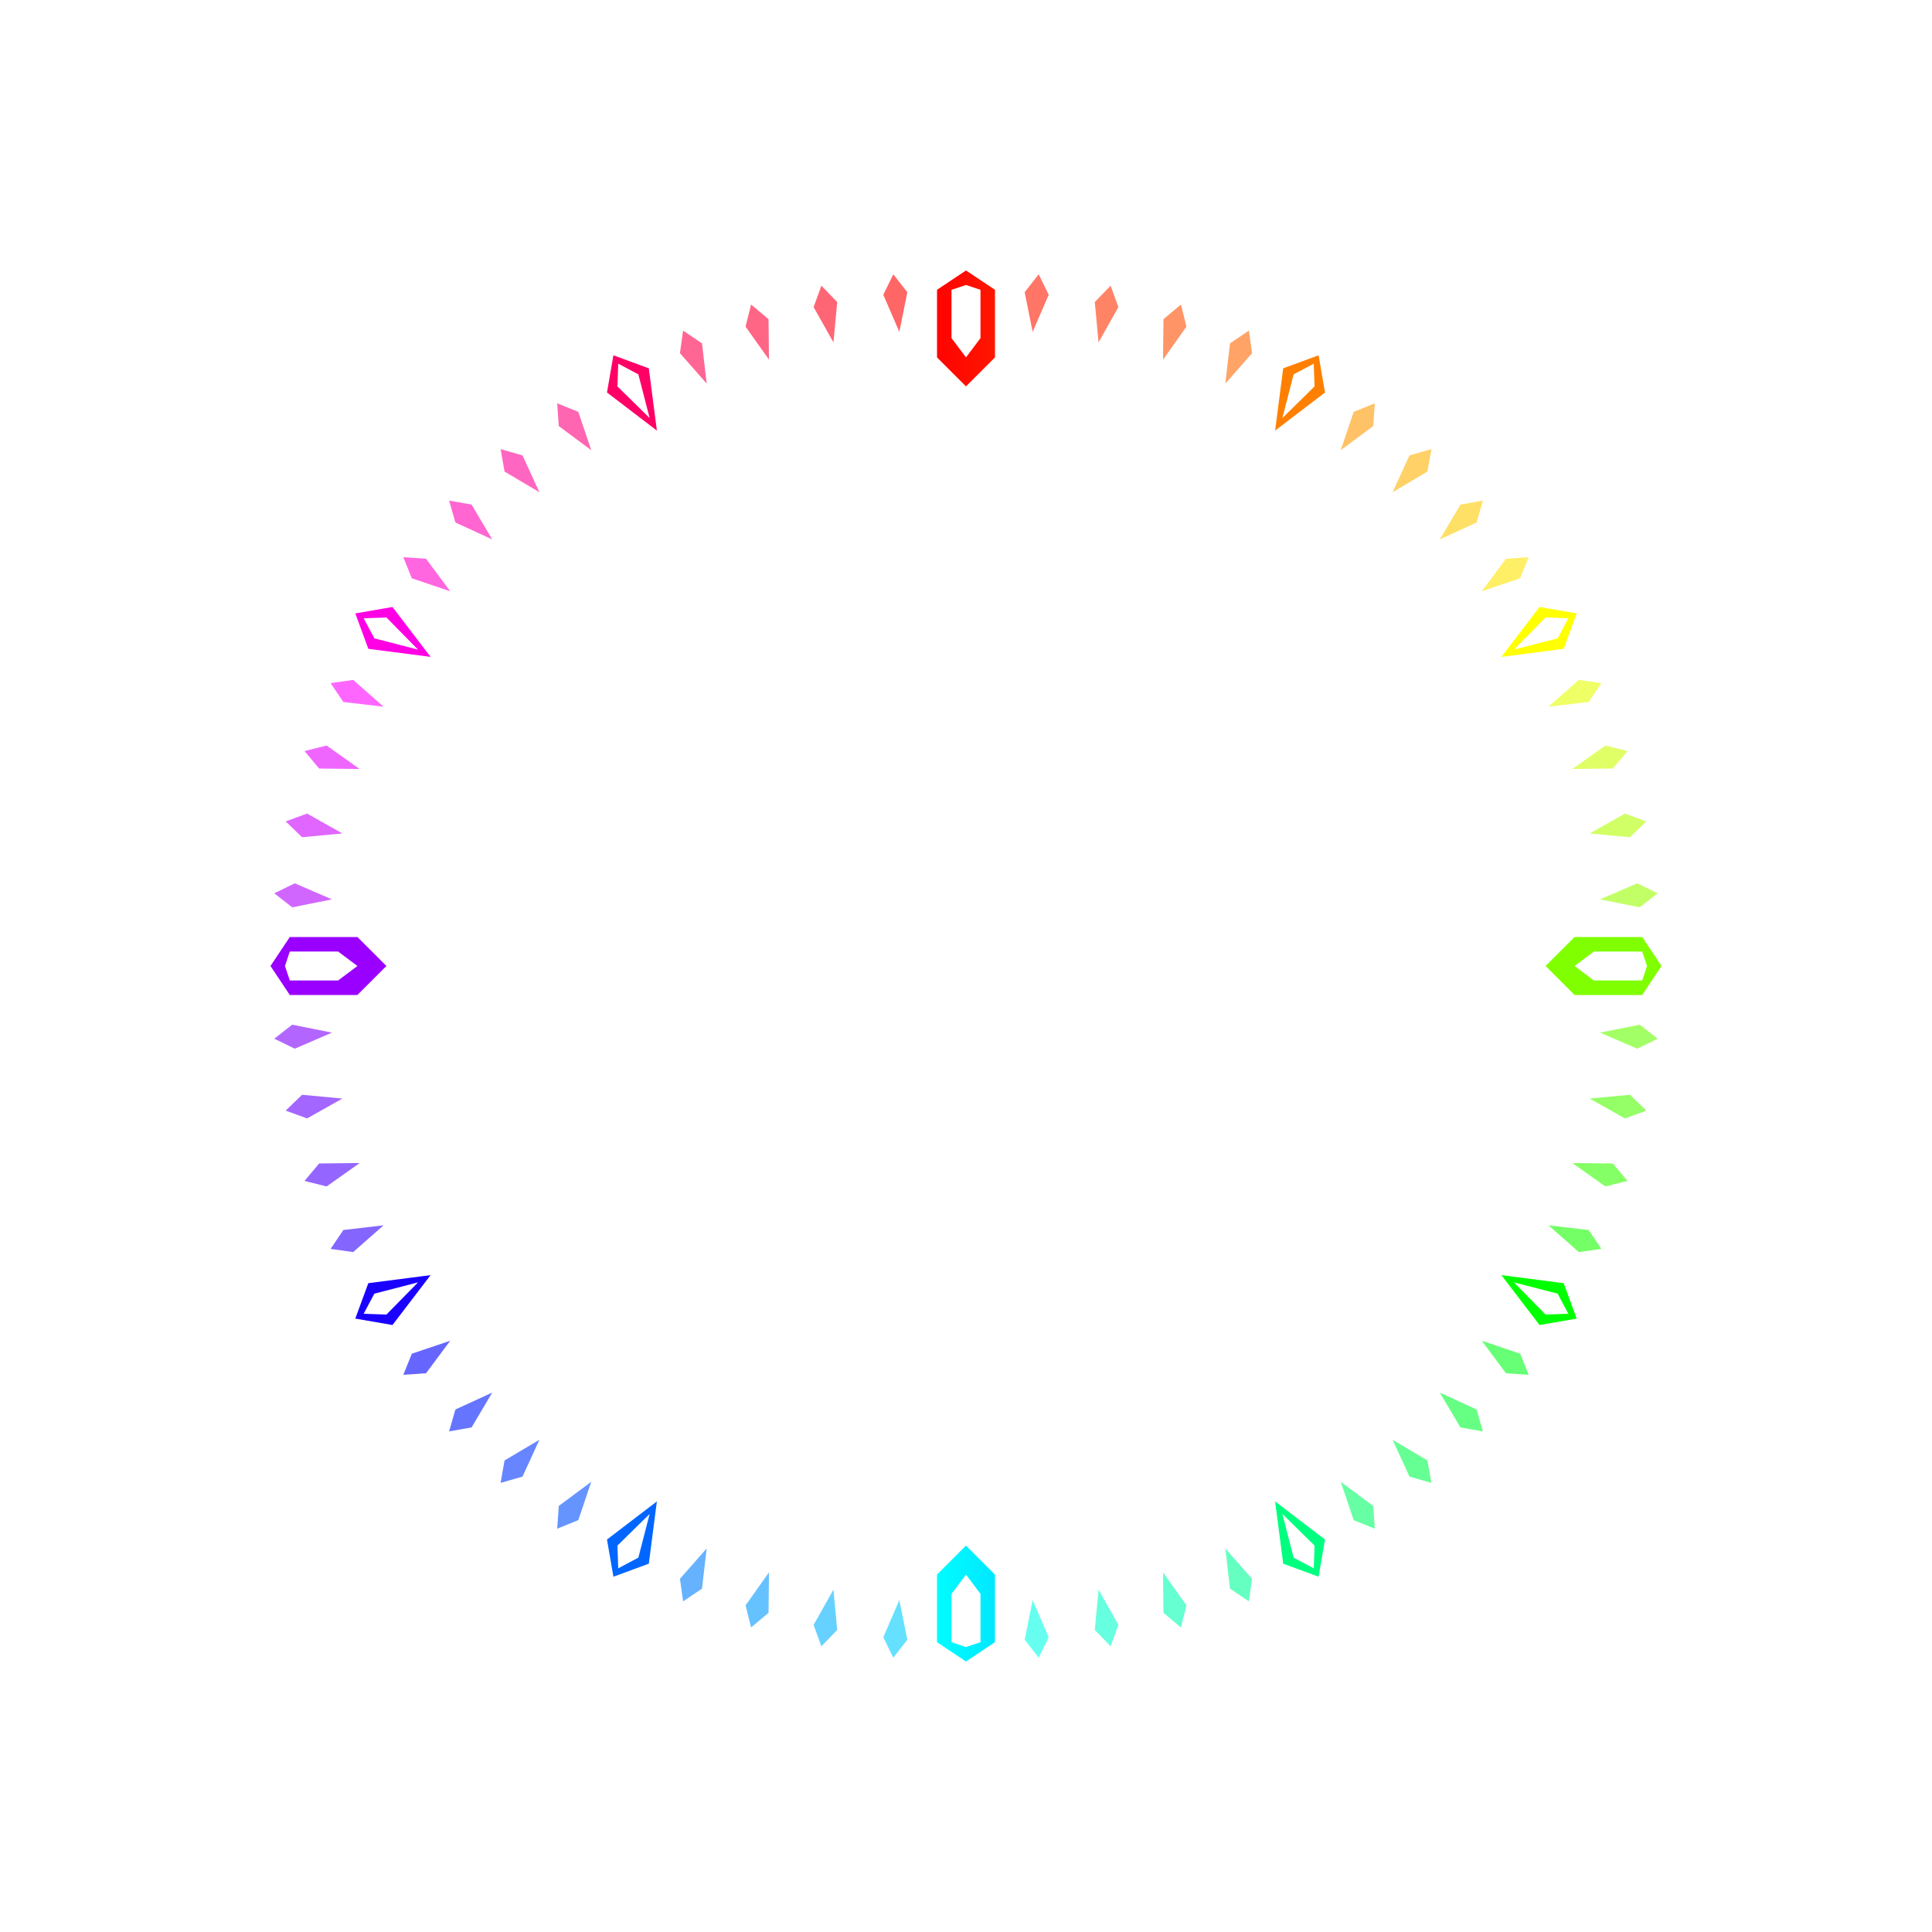
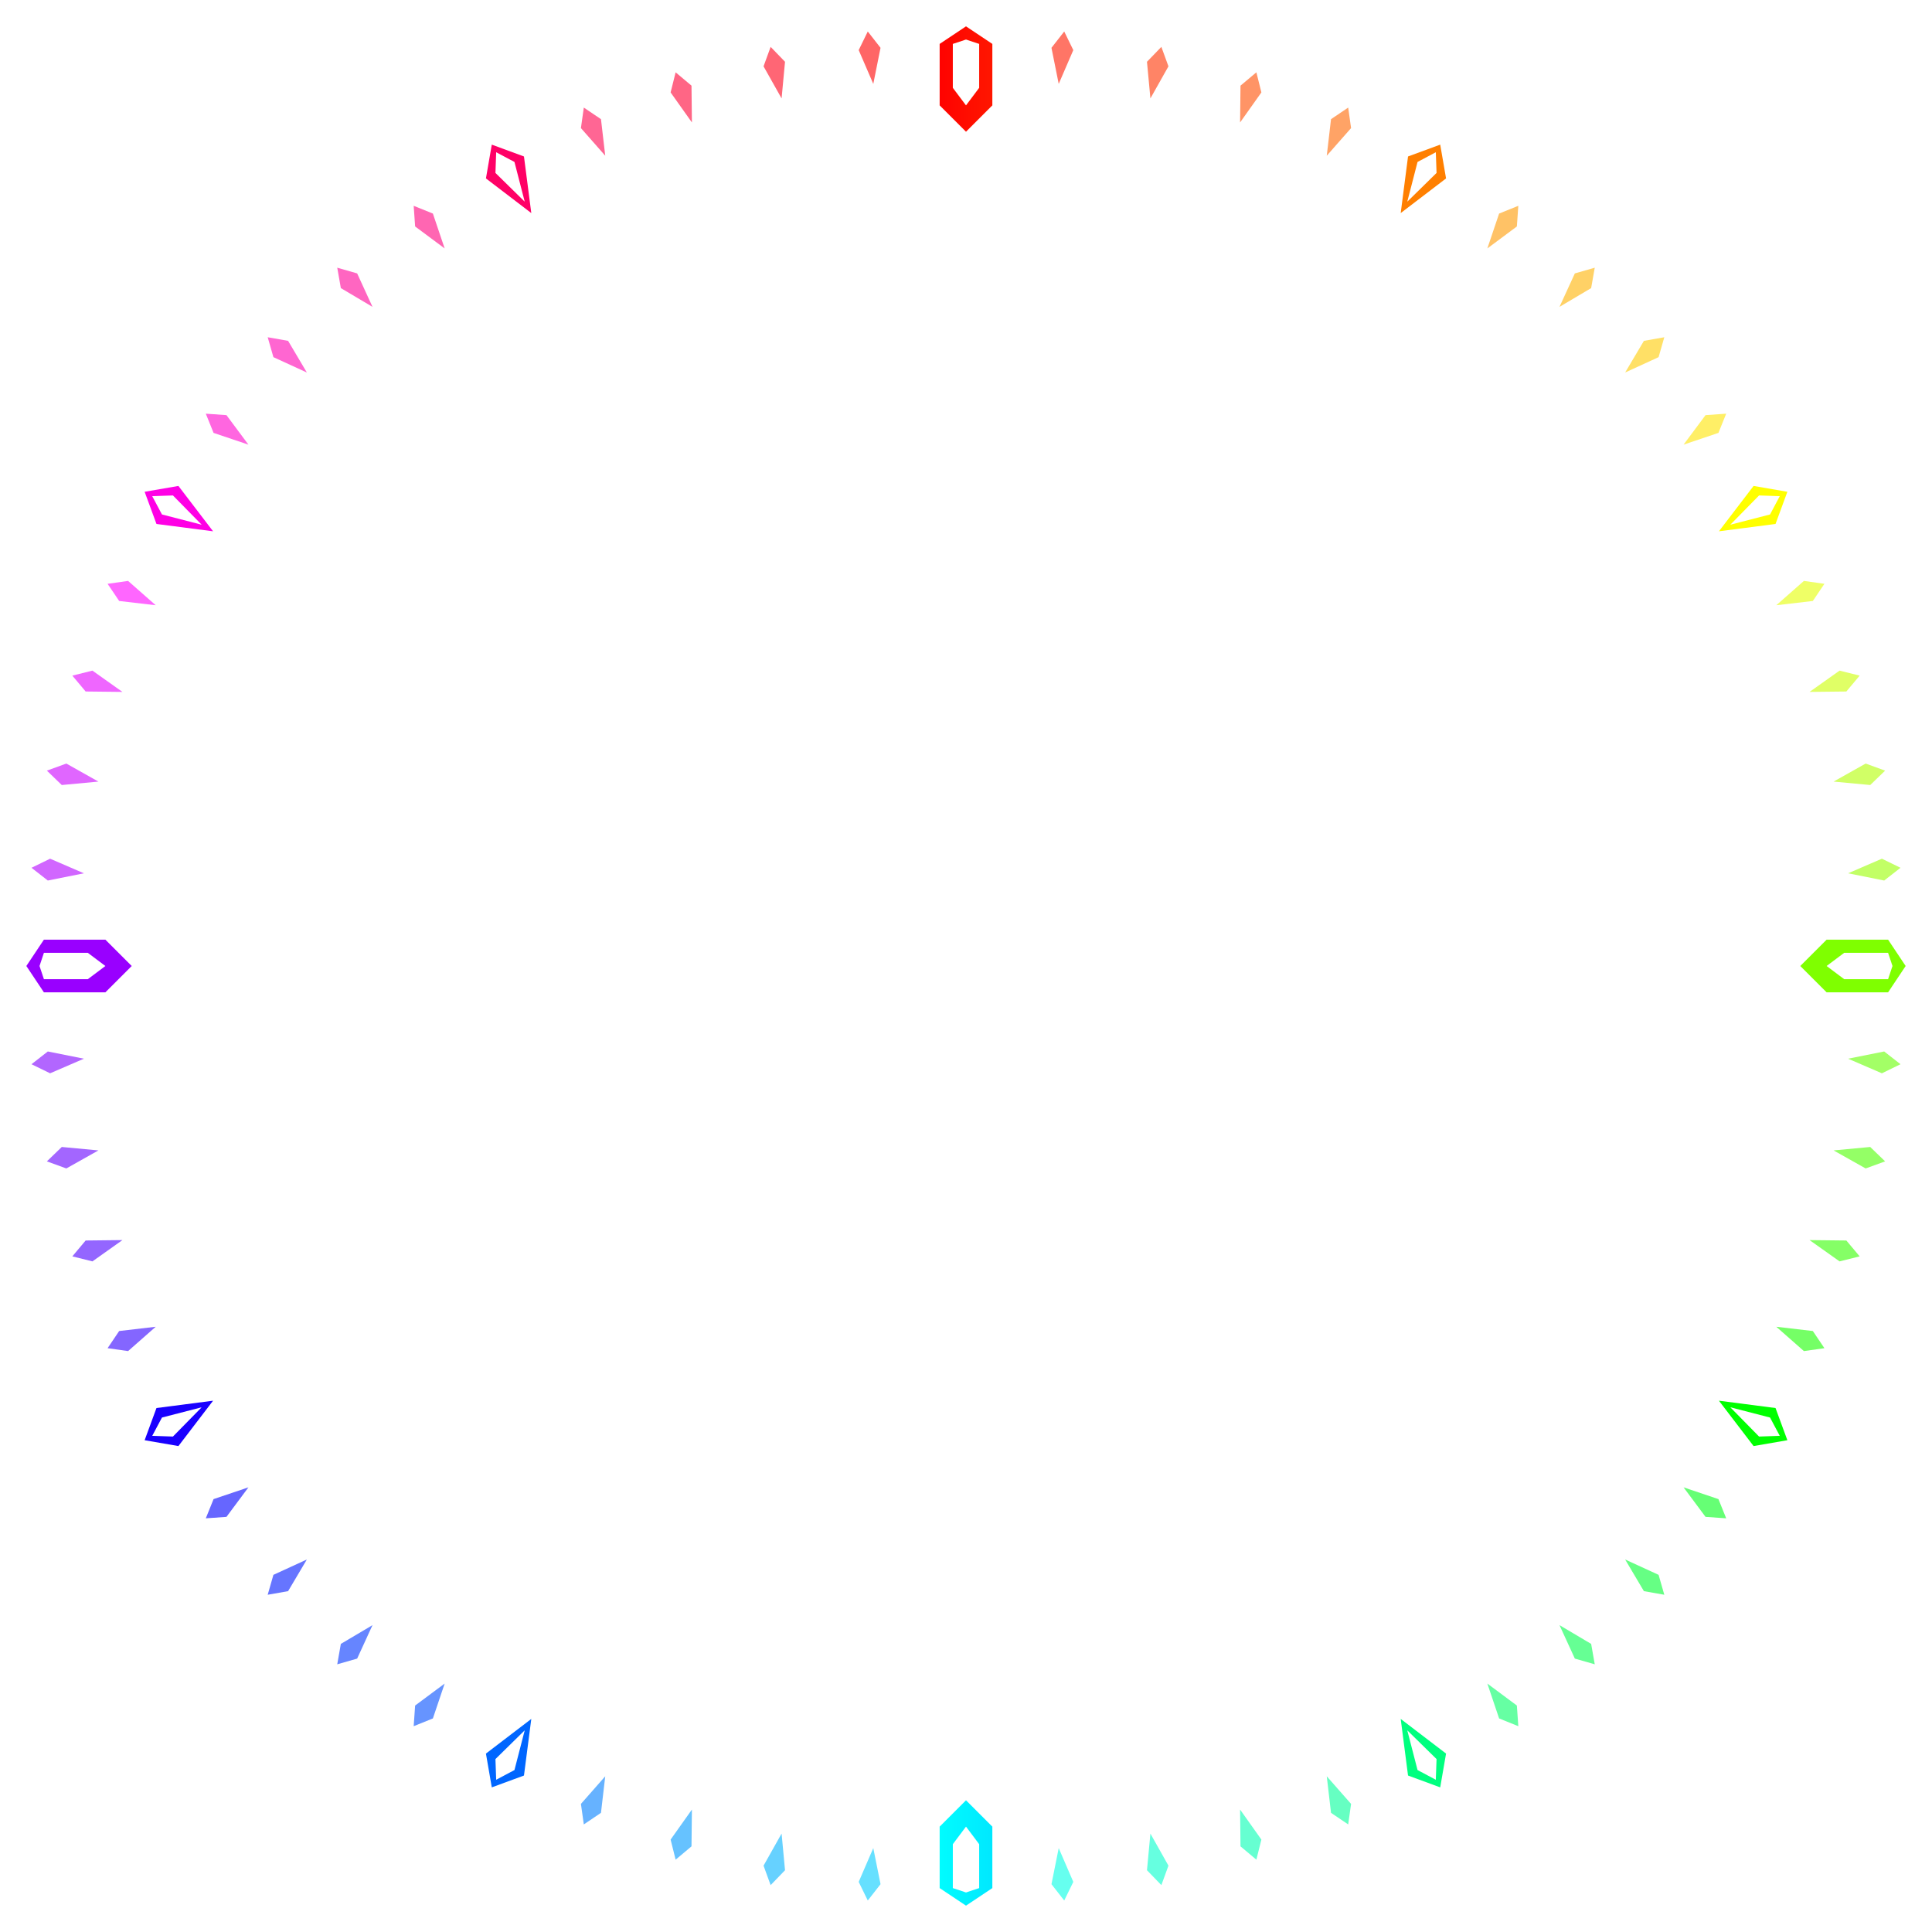
- <svg xmlns="http://www.w3.org/2000/svg" viewBox="0 0 400 400">
+ <svg xmlns="http://www.w3.org/2000/svg" viewBox="0 0 440 440">
  <defs>
-     <linearGradient id="grad_0" x1="192.5" y1="60.0" x2="207.5" y2="60.0" gradientUnits="userSpaceOnUse">
+     <linearGradient id="grad_0" x1="212.5" y1="10.0" x2="227.5" y2="10.0" gradientUnits="userSpaceOnUse">
      <stop offset="0%" stop-color="#ff0000" />
      <stop offset="100%" stop-color="#ff1900" />
    </linearGradient>
-     <linearGradient id="grad_1" x1="207.175" y1="59.983" x2="222.093" y2="61.551" gradientUnits="userSpaceOnUse">
+     <linearGradient id="grad_1" x1="234.492" y1="10.366" x2="249.41" y2="11.934" gradientUnits="userSpaceOnUse">
      <stop offset="0%" stop-color="#ff1900" />
      <stop offset="100%" stop-color="#ff3200" />
    </linearGradient>
-     <linearGradient id="grad_2" x1="221.772" y1="61.5" x2="236.444" y2="64.619" gradientUnits="userSpaceOnUse">
+     <linearGradient id="grad_2" x1="256.325" y1="13.03" x2="270.998" y2="16.148" gradientUnits="userSpaceOnUse">
      <stop offset="0%" stop-color="#ff3200" />
      <stop offset="100%" stop-color="#ff4c00" />
    </linearGradient>
-     <linearGradient id="grad_3" x1="236.129" y1="64.534" x2="250.395" y2="69.17" gradientUnits="userSpaceOnUse">
+     <linearGradient id="grad_3" x1="277.761" y1="17.961" x2="292.026" y2="22.596" gradientUnits="userSpaceOnUse">
      <stop offset="0%" stop-color="#ff4c00" />
      <stop offset="100%" stop-color="#ff6600" />
    </linearGradient>
-     <linearGradient id="grad_4" x1="250.092" y1="69.053" x2="263.795" y2="75.154" gradientUnits="userSpaceOnUse">
+     <linearGradient id="grad_4" x1="298.563" y1="25.105" x2="312.266" y2="31.206" gradientUnits="userSpaceOnUse">
      <stop offset="0%" stop-color="#ff6600" />
      <stop offset="100%" stop-color="#ff7f00" />
    </linearGradient>
-     <linearGradient id="grad_5" x1="263.505" y1="75.006" x2="276.495" y2="82.506" gradientUnits="userSpaceOnUse">
+     <linearGradient id="grad_5" x1="318.505" y1="34.385" x2="331.495" y2="41.885" gradientUnits="userSpaceOnUse">
      <stop offset="0%" stop-color="#ff7f00" />
      <stop offset="100%" stop-color="#ff9900" />
    </linearGradient>
-     <linearGradient id="grad_6" x1="276.222" y1="82.329" x2="288.358" y2="91.146" gradientUnits="userSpaceOnUse">
+     <linearGradient id="grad_6" x1="337.367" y1="45.698" x2="349.503" y2="54.515" gradientUnits="userSpaceOnUse">
      <stop offset="0%" stop-color="#ff9900" />
      <stop offset="100%" stop-color="#ffb200" />
    </linearGradient>
-     <linearGradient id="grad_7" x1="288.105" y1="90.941" x2="299.252" y2="100.978" gradientUnits="userSpaceOnUse">
+     <linearGradient id="grad_7" x1="354.944" y1="58.921" x2="366.091" y2="68.958" gradientUnits="userSpaceOnUse">
      <stop offset="0%" stop-color="#ffb200" />
      <stop offset="100%" stop-color="#ffcc00" />
    </linearGradient>
-     <linearGradient id="grad_8" x1="299.022" y1="100.748" x2="309.059" y2="111.895" gradientUnits="userSpaceOnUse">
+     <linearGradient id="grad_8" x1="371.042" y1="73.909" x2="381.079" y2="85.056" gradientUnits="userSpaceOnUse">
      <stop offset="0%" stop-color="#ffcc00" />
      <stop offset="100%" stop-color="#ffe500" />
    </linearGradient>
-     <linearGradient id="grad_9" x1="308.854" y1="111.642" x2="317.671" y2="123.778" gradientUnits="userSpaceOnUse">
+     <linearGradient id="grad_9" x1="385.485" y1="90.497" x2="394.302" y2="102.633" gradientUnits="userSpaceOnUse">
      <stop offset="0%" stop-color="#ffe500" />
      <stop offset="100%" stop-color="#ffff00" />
    </linearGradient>
-     <linearGradient id="grad_10" x1="317.494" y1="123.505" x2="324.994" y2="136.495" gradientUnits="userSpaceOnUse">
+     <linearGradient id="grad_10" x1="398.115" y1="108.505" x2="405.615" y2="121.495" gradientUnits="userSpaceOnUse">
      <stop offset="0%" stop-color="#ffff00" />
      <stop offset="100%" stop-color="#e5ff00" />
    </linearGradient>
-     <linearGradient id="grad_11" x1="324.846" y1="136.205" x2="330.947" y2="149.908" gradientUnits="userSpaceOnUse">
+     <linearGradient id="grad_11" x1="408.794" y1="127.734" x2="414.895" y2="141.437" gradientUnits="userSpaceOnUse">
      <stop offset="0%" stop-color="#e5ff00" />
      <stop offset="100%" stop-color="#cbff00" />
    </linearGradient>
-     <linearGradient id="grad_12" x1="330.83" y1="149.605" x2="335.466" y2="163.871" gradientUnits="userSpaceOnUse">
+     <linearGradient id="grad_12" x1="417.404" y1="147.974" x2="422.039" y2="162.239" gradientUnits="userSpaceOnUse">
      <stop offset="0%" stop-color="#cbff00" />
      <stop offset="100%" stop-color="#b2ff00" />
    </linearGradient>
-     <linearGradient id="grad_13" x1="335.381" y1="163.556" x2="338.5" y2="178.228" gradientUnits="userSpaceOnUse">
+     <linearGradient id="grad_13" x1="423.852" y1="169.002" x2="426.97" y2="183.675" gradientUnits="userSpaceOnUse">
      <stop offset="0%" stop-color="#b2ff00" />
      <stop offset="100%" stop-color="#99ff00" />
    </linearGradient>
-     <linearGradient id="grad_14" x1="338.449" y1="177.907" x2="340.017" y2="192.825" gradientUnits="userSpaceOnUse">
+     <linearGradient id="grad_14" x1="428.066" y1="190.59" x2="429.634" y2="205.508" gradientUnits="userSpaceOnUse">
      <stop offset="0%" stop-color="#99ff00" />
      <stop offset="100%" stop-color="#7fff00" />
    </linearGradient>
-     <linearGradient id="grad_15" x1="340.0" y1="192.5" x2="340.0" y2="207.5" gradientUnits="userSpaceOnUse">
+     <linearGradient id="grad_15" x1="430.0" y1="212.5" x2="430.0" y2="227.5" gradientUnits="userSpaceOnUse">
      <stop offset="0%" stop-color="#7fff00" />
      <stop offset="100%" stop-color="#65ff00" />
    </linearGradient>
-     <linearGradient id="grad_16" x1="340.017" y1="207.175" x2="338.449" y2="222.093" gradientUnits="userSpaceOnUse">
+     <linearGradient id="grad_16" x1="429.634" y1="234.492" x2="428.066" y2="249.41" gradientUnits="userSpaceOnUse">
      <stop offset="0%" stop-color="#65ff00" />
      <stop offset="100%" stop-color="#4cff00" />
    </linearGradient>
-     <linearGradient id="grad_17" x1="338.5" y1="221.772" x2="335.381" y2="236.444" gradientUnits="userSpaceOnUse">
+     <linearGradient id="grad_17" x1="426.97" y1="256.325" x2="423.852" y2="270.998" gradientUnits="userSpaceOnUse">
      <stop offset="0%" stop-color="#4cff00" />
      <stop offset="100%" stop-color="#33ff00" />
    </linearGradient>
-     <linearGradient id="grad_18" x1="335.466" y1="236.129" x2="330.83" y2="250.395" gradientUnits="userSpaceOnUse">
+     <linearGradient id="grad_18" x1="422.039" y1="277.761" x2="417.404" y2="292.026" gradientUnits="userSpaceOnUse">
      <stop offset="0%" stop-color="#33ff00" />
      <stop offset="100%" stop-color="#19ff00" />
    </linearGradient>
-     <linearGradient id="grad_19" x1="330.947" y1="250.092" x2="324.846" y2="263.795" gradientUnits="userSpaceOnUse">
+     <linearGradient id="grad_19" x1="414.895" y1="298.563" x2="408.794" y2="312.266" gradientUnits="userSpaceOnUse">
      <stop offset="0%" stop-color="#19ff00" />
      <stop offset="100%" stop-color="#00ff00" />
    </linearGradient>
-     <linearGradient id="grad_20" x1="324.994" y1="263.505" x2="317.494" y2="276.495" gradientUnits="userSpaceOnUse">
+     <linearGradient id="grad_20" x1="405.615" y1="318.505" x2="398.115" y2="331.495" gradientUnits="userSpaceOnUse">
      <stop offset="0%" stop-color="#00ff00" />
      <stop offset="100%" stop-color="#00ff19" />
    </linearGradient>
-     <linearGradient id="grad_21" x1="317.671" y1="276.222" x2="308.854" y2="288.358" gradientUnits="userSpaceOnUse">
+     <linearGradient id="grad_21" x1="394.302" y1="337.367" x2="385.485" y2="349.503" gradientUnits="userSpaceOnUse">
      <stop offset="0%" stop-color="#00ff19" />
      <stop offset="100%" stop-color="#00ff32" />
    </linearGradient>
-     <linearGradient id="grad_22" x1="309.059" y1="288.105" x2="299.022" y2="299.252" gradientUnits="userSpaceOnUse">
+     <linearGradient id="grad_22" x1="381.079" y1="354.944" x2="371.042" y2="366.091" gradientUnits="userSpaceOnUse">
      <stop offset="0%" stop-color="#00ff32" />
      <stop offset="100%" stop-color="#00ff4c" />
    </linearGradient>
-     <linearGradient id="grad_23" x1="299.252" y1="299.022" x2="288.105" y2="309.059" gradientUnits="userSpaceOnUse">
+     <linearGradient id="grad_23" x1="366.091" y1="371.042" x2="354.944" y2="381.079" gradientUnits="userSpaceOnUse">
      <stop offset="0%" stop-color="#00ff4c" />
      <stop offset="100%" stop-color="#00ff66" />
    </linearGradient>
-     <linearGradient id="grad_24" x1="288.358" y1="308.854" x2="276.222" y2="317.671" gradientUnits="userSpaceOnUse">
+     <linearGradient id="grad_24" x1="349.503" y1="385.485" x2="337.367" y2="394.302" gradientUnits="userSpaceOnUse">
      <stop offset="0%" stop-color="#00ff66" />
      <stop offset="100%" stop-color="#00ff7f" />
    </linearGradient>
-     <linearGradient id="grad_25" x1="276.495" y1="317.494" x2="263.505" y2="324.994" gradientUnits="userSpaceOnUse">
+     <linearGradient id="grad_25" x1="331.495" y1="398.115" x2="318.505" y2="405.615" gradientUnits="userSpaceOnUse">
      <stop offset="0%" stop-color="#00ff7f" />
      <stop offset="100%" stop-color="#00ff99" />
    </linearGradient>
-     <linearGradient id="grad_26" x1="263.795" y1="324.846" x2="250.092" y2="330.947" gradientUnits="userSpaceOnUse">
+     <linearGradient id="grad_26" x1="312.266" y1="408.794" x2="298.563" y2="414.895" gradientUnits="userSpaceOnUse">
      <stop offset="0%" stop-color="#00ff99" />
      <stop offset="100%" stop-color="#00ffb2" />
    </linearGradient>
-     <linearGradient id="grad_27" x1="250.395" y1="330.83" x2="236.129" y2="335.466" gradientUnits="userSpaceOnUse">
+     <linearGradient id="grad_27" x1="292.026" y1="417.404" x2="277.761" y2="422.039" gradientUnits="userSpaceOnUse">
      <stop offset="0%" stop-color="#00ffb2" />
      <stop offset="100%" stop-color="#00ffcb" />
    </linearGradient>
-     <linearGradient id="grad_28" x1="236.444" y1="335.381" x2="221.772" y2="338.5" gradientUnits="userSpaceOnUse">
+     <linearGradient id="grad_28" x1="270.998" y1="423.852" x2="256.325" y2="426.97" gradientUnits="userSpaceOnUse">
      <stop offset="0%" stop-color="#00ffcb" />
      <stop offset="100%" stop-color="#00ffe5" />
    </linearGradient>
-     <linearGradient id="grad_29" x1="222.093" y1="338.449" x2="207.175" y2="340.017" gradientUnits="userSpaceOnUse">
+     <linearGradient id="grad_29" x1="249.41" y1="428.066" x2="234.492" y2="429.634" gradientUnits="userSpaceOnUse">
      <stop offset="0%" stop-color="#00ffe5" />
      <stop offset="100%" stop-color="#00ffff" />
    </linearGradient>
-     <linearGradient id="grad_30" x1="207.5" y1="340.0" x2="192.5" y2="340.0" gradientUnits="userSpaceOnUse">
+     <linearGradient id="grad_30" x1="227.5" y1="430.0" x2="212.5" y2="430.0" gradientUnits="userSpaceOnUse">
      <stop offset="0%" stop-color="#00ffff" />
      <stop offset="100%" stop-color="#00e5ff" />
    </linearGradient>
-     <linearGradient id="grad_31" x1="192.825" y1="340.017" x2="177.907" y2="338.449" gradientUnits="userSpaceOnUse">
+     <linearGradient id="grad_31" x1="205.508" y1="429.634" x2="190.59" y2="428.066" gradientUnits="userSpaceOnUse">
      <stop offset="0%" stop-color="#00e5ff" />
      <stop offset="100%" stop-color="#00cbff" />
    </linearGradient>
-     <linearGradient id="grad_32" x1="178.228" y1="338.5" x2="163.556" y2="335.381" gradientUnits="userSpaceOnUse">
+     <linearGradient id="grad_32" x1="183.675" y1="426.97" x2="169.002" y2="423.852" gradientUnits="userSpaceOnUse">
      <stop offset="0%" stop-color="#00cbff" />
      <stop offset="100%" stop-color="#00b2ff" />
    </linearGradient>
-     <linearGradient id="grad_33" x1="163.871" y1="335.466" x2="149.605" y2="330.83" gradientUnits="userSpaceOnUse">
+     <linearGradient id="grad_33" x1="162.239" y1="422.039" x2="147.974" y2="417.404" gradientUnits="userSpaceOnUse">
      <stop offset="0%" stop-color="#00b2ff" />
      <stop offset="100%" stop-color="#0099ff" />
    </linearGradient>
-     <linearGradient id="grad_34" x1="149.908" y1="330.947" x2="136.205" y2="324.846" gradientUnits="userSpaceOnUse">
+     <linearGradient id="grad_34" x1="141.437" y1="414.895" x2="127.734" y2="408.794" gradientUnits="userSpaceOnUse">
      <stop offset="0%" stop-color="#0099ff" />
      <stop offset="100%" stop-color="#007fff" />
    </linearGradient>
-     <linearGradient id="grad_35" x1="136.495" y1="324.994" x2="123.505" y2="317.494" gradientUnits="userSpaceOnUse">
+     <linearGradient id="grad_35" x1="121.495" y1="405.615" x2="108.505" y2="398.115" gradientUnits="userSpaceOnUse">
      <stop offset="0%" stop-color="#007fff" />
      <stop offset="100%" stop-color="#0066ff" />
    </linearGradient>
-     <linearGradient id="grad_36" x1="123.778" y1="317.671" x2="111.642" y2="308.854" gradientUnits="userSpaceOnUse">
+     <linearGradient id="grad_36" x1="102.633" y1="394.302" x2="90.497" y2="385.485" gradientUnits="userSpaceOnUse">
      <stop offset="0%" stop-color="#0066ff" />
      <stop offset="100%" stop-color="#004cff" />
    </linearGradient>
-     <linearGradient id="grad_37" x1="111.895" y1="309.059" x2="100.748" y2="299.022" gradientUnits="userSpaceOnUse">
+     <linearGradient id="grad_37" x1="85.056" y1="381.079" x2="73.909" y2="371.042" gradientUnits="userSpaceOnUse">
      <stop offset="0%" stop-color="#004cff" />
      <stop offset="100%" stop-color="#0033ff" />
    </linearGradient>
-     <linearGradient id="grad_38" x1="100.978" y1="299.252" x2="90.941" y2="288.105" gradientUnits="userSpaceOnUse">
+     <linearGradient id="grad_38" x1="68.958" y1="366.091" x2="58.921" y2="354.944" gradientUnits="userSpaceOnUse">
      <stop offset="0%" stop-color="#0033ff" />
      <stop offset="100%" stop-color="#0019ff" />
    </linearGradient>
-     <linearGradient id="grad_39" x1="91.146" y1="288.358" x2="82.329" y2="276.222" gradientUnits="userSpaceOnUse">
+     <linearGradient id="grad_39" x1="54.515" y1="349.503" x2="45.698" y2="337.367" gradientUnits="userSpaceOnUse">
      <stop offset="0%" stop-color="#0019ff" />
      <stop offset="100%" stop-color="#0000ff" />
    </linearGradient>
-     <linearGradient id="grad_40" x1="82.506" y1="276.495" x2="75.006" y2="263.505" gradientUnits="userSpaceOnUse">
+     <linearGradient id="grad_40" x1="41.885" y1="331.495" x2="34.385" y2="318.505" gradientUnits="userSpaceOnUse">
      <stop offset="0%" stop-color="#0000ff" />
      <stop offset="100%" stop-color="#1900ff" />
    </linearGradient>
-     <linearGradient id="grad_41" x1="75.154" y1="263.795" x2="69.053" y2="250.092" gradientUnits="userSpaceOnUse">
+     <linearGradient id="grad_41" x1="31.206" y1="312.266" x2="25.105" y2="298.563" gradientUnits="userSpaceOnUse">
      <stop offset="0%" stop-color="#1900ff" />
      <stop offset="100%" stop-color="#3200ff" />
    </linearGradient>
-     <linearGradient id="grad_42" x1="69.17" y1="250.395" x2="64.534" y2="236.129" gradientUnits="userSpaceOnUse">
+     <linearGradient id="grad_42" x1="22.596" y1="292.026" x2="17.961" y2="277.761" gradientUnits="userSpaceOnUse">
      <stop offset="0%" stop-color="#3200ff" />
      <stop offset="100%" stop-color="#4c00ff" />
    </linearGradient>
-     <linearGradient id="grad_43" x1="64.619" y1="236.444" x2="61.5" y2="221.772" gradientUnits="userSpaceOnUse">
+     <linearGradient id="grad_43" x1="16.148" y1="270.998" x2="13.03" y2="256.325" gradientUnits="userSpaceOnUse">
      <stop offset="0%" stop-color="#4c00ff" />
      <stop offset="100%" stop-color="#6500ff" />
    </linearGradient>
-     <linearGradient id="grad_44" x1="61.551" y1="222.093" x2="59.983" y2="207.175" gradientUnits="userSpaceOnUse">
+     <linearGradient id="grad_44" x1="11.934" y1="249.41" x2="10.366" y2="234.492" gradientUnits="userSpaceOnUse">
      <stop offset="0%" stop-color="#6500ff" />
      <stop offset="100%" stop-color="#7f00ff" />
    </linearGradient>
-     <linearGradient id="grad_45" x1="60.0" y1="207.5" x2="60.0" y2="192.5" gradientUnits="userSpaceOnUse">
+     <linearGradient id="grad_45" x1="10" y1="227.5" x2="10" y2="212.5" gradientUnits="userSpaceOnUse">
      <stop offset="0%" stop-color="#7f00ff" />
      <stop offset="100%" stop-color="#9900ff" />
    </linearGradient>
-     <linearGradient id="grad_46" x1="59.983" y1="192.825" x2="61.551" y2="177.907" gradientUnits="userSpaceOnUse">
+     <linearGradient id="grad_46" x1="10.366" y1="205.508" x2="11.934" y2="190.59" gradientUnits="userSpaceOnUse">
      <stop offset="0%" stop-color="#9900ff" />
      <stop offset="100%" stop-color="#b200ff" />
    </linearGradient>
-     <linearGradient id="grad_47" x1="61.5" y1="178.228" x2="64.619" y2="163.556" gradientUnits="userSpaceOnUse">
+     <linearGradient id="grad_47" x1="13.03" y1="183.675" x2="16.148" y2="169.002" gradientUnits="userSpaceOnUse">
      <stop offset="0%" stop-color="#b200ff" />
      <stop offset="100%" stop-color="#cc00ff" />
    </linearGradient>
-     <linearGradient id="grad_48" x1="64.534" y1="163.871" x2="69.17" y2="149.605" gradientUnits="userSpaceOnUse">
+     <linearGradient id="grad_48" x1="17.961" y1="162.239" x2="22.596" y2="147.974" gradientUnits="userSpaceOnUse">
      <stop offset="0%" stop-color="#cc00ff" />
      <stop offset="100%" stop-color="#e500ff" />
    </linearGradient>
-     <linearGradient id="grad_49" x1="69.053" y1="149.908" x2="75.154" y2="136.205" gradientUnits="userSpaceOnUse">
+     <linearGradient id="grad_49" x1="25.105" y1="141.437" x2="31.206" y2="127.734" gradientUnits="userSpaceOnUse">
      <stop offset="0%" stop-color="#e500ff" />
      <stop offset="100%" stop-color="#ff00ff" />
    </linearGradient>
-     <linearGradient id="grad_50" x1="75.006" y1="136.495" x2="82.506" y2="123.505" gradientUnits="userSpaceOnUse">
+     <linearGradient id="grad_50" x1="34.385" y1="121.495" x2="41.885" y2="108.505" gradientUnits="userSpaceOnUse">
      <stop offset="0%" stop-color="#ff00ff" />
      <stop offset="100%" stop-color="#ff00e5" />
    </linearGradient>
-     <linearGradient id="grad_51" x1="82.329" y1="123.778" x2="91.146" y2="111.642" gradientUnits="userSpaceOnUse">
+     <linearGradient id="grad_51" x1="45.698" y1="102.633" x2="54.515" y2="90.497" gradientUnits="userSpaceOnUse">
      <stop offset="0%" stop-color="#ff00e5" />
      <stop offset="100%" stop-color="#ff00cb" />
    </linearGradient>
-     <linearGradient id="grad_52" x1="90.941" y1="111.895" x2="100.978" y2="100.748" gradientUnits="userSpaceOnUse">
+     <linearGradient id="grad_52" x1="58.921" y1="85.056" x2="68.958" y2="73.909" gradientUnits="userSpaceOnUse">
      <stop offset="0%" stop-color="#ff00cb" />
      <stop offset="100%" stop-color="#ff00b2" />
    </linearGradient>
-     <linearGradient id="grad_53" x1="100.748" y1="100.978" x2="111.895" y2="90.941" gradientUnits="userSpaceOnUse">
+     <linearGradient id="grad_53" x1="73.909" y1="68.958" x2="85.056" y2="58.921" gradientUnits="userSpaceOnUse">
      <stop offset="0%" stop-color="#ff00b2" />
      <stop offset="100%" stop-color="#ff0098" />
    </linearGradient>
-     <linearGradient id="grad_54" x1="111.642" y1="91.146" x2="123.778" y2="82.329" gradientUnits="userSpaceOnUse">
+     <linearGradient id="grad_54" x1="90.497" y1="54.515" x2="102.633" y2="45.698" gradientUnits="userSpaceOnUse">
      <stop offset="0%" stop-color="#ff0098" />
      <stop offset="100%" stop-color="#ff007f" />
    </linearGradient>
-     <linearGradient id="grad_55" x1="123.505" y1="82.506" x2="136.495" y2="75.006" gradientUnits="userSpaceOnUse">
+     <linearGradient id="grad_55" x1="108.505" y1="41.885" x2="121.495" y2="34.385" gradientUnits="userSpaceOnUse">
      <stop offset="0%" stop-color="#ff007f" />
      <stop offset="100%" stop-color="#ff0066" />
    </linearGradient>
-     <linearGradient id="grad_56" x1="136.205" y1="75.154" x2="149.908" y2="69.053" gradientUnits="userSpaceOnUse">
+     <linearGradient id="grad_56" x1="127.734" y1="31.206" x2="141.437" y2="25.105" gradientUnits="userSpaceOnUse">
      <stop offset="0%" stop-color="#ff0066" />
      <stop offset="100%" stop-color="#ff004c" />
    </linearGradient>
-     <linearGradient id="grad_57" x1="149.605" y1="69.17" x2="163.871" y2="64.534" gradientUnits="userSpaceOnUse">
+     <linearGradient id="grad_57" x1="147.974" y1="22.596" x2="162.239" y2="17.961" gradientUnits="userSpaceOnUse">
      <stop offset="0%" stop-color="#ff004c" />
      <stop offset="100%" stop-color="#ff0033" />
    </linearGradient>
-     <linearGradient id="grad_58" x1="163.556" y1="64.619" x2="178.228" y2="61.5" gradientUnits="userSpaceOnUse">
+     <linearGradient id="grad_58" x1="169.002" y1="16.148" x2="183.675" y2="13.03" gradientUnits="userSpaceOnUse">
      <stop offset="0%" stop-color="#ff0033" />
      <stop offset="100%" stop-color="#ff0019" />
    </linearGradient>
-     <linearGradient id="grad_59" x1="177.907" y1="61.551" x2="192.825" y2="59.983" gradientUnits="userSpaceOnUse">
+     <linearGradient id="grad_59" x1="190.59" y1="11.934" x2="205.508" y2="10.366" gradientUnits="userSpaceOnUse">
      <stop offset="0%" stop-color="#ff0019" />
      <stop offset="100%" stop-color="#ff0000" />
    </linearGradient>
  </defs>
  <g id="clock-cyber-indices">
-     <path d="M 200 56 l 6 4 v 14 l -6 6 l -6 -6 v -14 z M 200 59 l 3 1 v 10 l -3 4 l -3 -4 v -10 z" transform="rotate(0, 200, 200)" fill="url(#grad_0)" fill-rule="evenodd" />
-     <path d="M 200 56 l 2.5 4 l -2.5 8 l -2.5 -8 z" transform="rotate(6, 200, 200)" fill="url(#grad_1)" opacity="0.6" />
-     <path d="M 200 56 l 2.5 4 l -2.5 8 l -2.5 -8 z" transform="rotate(12, 200, 200)" fill="url(#grad_2)" opacity="0.6" />
-     <path d="M 200 56 l 2.5 4 l -2.5 8 l -2.5 -8 z" transform="rotate(18, 200, 200)" fill="url(#grad_3)" opacity="0.6" />
-     <path d="M 200 56 l 2.5 4 l -2.5 8 l -2.5 -8 z" transform="rotate(24, 200, 200)" fill="url(#grad_4)" opacity="0.6" />
-     <path d="M 200 54 l 5 6 l -5 12 l -5 -12 z M 200 56 l 2.5 4 l -2.5 9 l -2.5 -9 z" transform="rotate(30, 200, 200)" fill="url(#grad_5)" fill-rule="evenodd" />
-     <path d="M 200 56 l 2.5 4 l -2.5 8 l -2.5 -8 z" transform="rotate(36, 200, 200)" fill="url(#grad_6)" opacity="0.6" />
-     <path d="M 200 56 l 2.5 4 l -2.5 8 l -2.5 -8 z" transform="rotate(42, 200, 200)" fill="url(#grad_7)" opacity="0.6" />
-     <path d="M 200 56 l 2.5 4 l -2.5 8 l -2.5 -8 z" transform="rotate(48, 200, 200)" fill="url(#grad_8)" opacity="0.6" />
-     <path d="M 200 56 l 2.5 4 l -2.5 8 l -2.5 -8 z" transform="rotate(54, 200, 200)" fill="url(#grad_9)" opacity="0.6" />
-     <path d="M 200 54 l 5 6 l -5 12 l -5 -12 z M 200 56 l 2.5 4 l -2.5 9 l -2.5 -9 z" transform="rotate(60, 200, 200)" fill="url(#grad_10)" fill-rule="evenodd" />
-     <path d="M 200 56 l 2.5 4 l -2.5 8 l -2.5 -8 z" transform="rotate(66, 200, 200)" fill="url(#grad_11)" opacity="0.6" />
-     <path d="M 200 56 l 2.5 4 l -2.5 8 l -2.5 -8 z" transform="rotate(72, 200, 200)" fill="url(#grad_12)" opacity="0.6" />
-     <path d="M 200 56 l 2.5 4 l -2.5 8 l -2.5 -8 z" transform="rotate(78, 200, 200)" fill="url(#grad_13)" opacity="0.6" />
-     <path d="M 200 56 l 2.5 4 l -2.5 8 l -2.5 -8 z" transform="rotate(84, 200, 200)" fill="url(#grad_14)" opacity="0.6" />
-     <path d="M 200 56 l 6 4 v 14 l -6 6 l -6 -6 v -14 z M 200 59 l 3 1 v 10 l -3 4 l -3 -4 v -10 z" transform="rotate(90, 200, 200)" fill="url(#grad_15)" fill-rule="evenodd" />
-     <path d="M 200 56 l 2.5 4 l -2.5 8 l -2.5 -8 z" transform="rotate(96, 200, 200)" fill="url(#grad_16)" opacity="0.6" />
-     <path d="M 200 56 l 2.5 4 l -2.5 8 l -2.5 -8 z" transform="rotate(102, 200, 200)" fill="url(#grad_17)" opacity="0.6" />
-     <path d="M 200 56 l 2.5 4 l -2.5 8 l -2.5 -8 z" transform="rotate(108, 200, 200)" fill="url(#grad_18)" opacity="0.6" />
-     <path d="M 200 56 l 2.5 4 l -2.5 8 l -2.5 -8 z" transform="rotate(114, 200, 200)" fill="url(#grad_19)" opacity="0.6" />
-     <path d="M 200 54 l 5 6 l -5 12 l -5 -12 z M 200 56 l 2.5 4 l -2.5 9 l -2.5 -9 z" transform="rotate(120, 200, 200)" fill="url(#grad_20)" fill-rule="evenodd" />
-     <path d="M 200 56 l 2.5 4 l -2.5 8 l -2.5 -8 z" transform="rotate(126, 200, 200)" fill="url(#grad_21)" opacity="0.6" />
-     <path d="M 200 56 l 2.5 4 l -2.5 8 l -2.5 -8 z" transform="rotate(132, 200, 200)" fill="url(#grad_22)" opacity="0.6" />
-     <path d="M 200 56 l 2.5 4 l -2.5 8 l -2.5 -8 z" transform="rotate(138, 200, 200)" fill="url(#grad_23)" opacity="0.6" />
-     <path d="M 200 56 l 2.5 4 l -2.5 8 l -2.5 -8 z" transform="rotate(144, 200, 200)" fill="url(#grad_24)" opacity="0.6" />
-     <path d="M 200 54 l 5 6 l -5 12 l -5 -12 z M 200 56 l 2.5 4 l -2.5 9 l -2.5 -9 z" transform="rotate(150, 200, 200)" fill="url(#grad_25)" fill-rule="evenodd" />
-     <path d="M 200 56 l 2.5 4 l -2.5 8 l -2.5 -8 z" transform="rotate(156, 200, 200)" fill="url(#grad_26)" opacity="0.6" />
-     <path d="M 200 56 l 2.5 4 l -2.5 8 l -2.5 -8 z" transform="rotate(162, 200, 200)" fill="url(#grad_27)" opacity="0.6" />
-     <path d="M 200 56 l 2.5 4 l -2.5 8 l -2.5 -8 z" transform="rotate(168, 200, 200)" fill="url(#grad_28)" opacity="0.6" />
-     <path d="M 200 56 l 2.5 4 l -2.5 8 l -2.5 -8 z" transform="rotate(174, 200, 200)" fill="url(#grad_29)" opacity="0.6" />
-     <path d="M 200 56 l 6 4 v 14 l -6 6 l -6 -6 v -14 z M 200 59 l 3 1 v 10 l -3 4 l -3 -4 v -10 z" transform="rotate(180, 200, 200)" fill="url(#grad_30)" fill-rule="evenodd" />
-     <path d="M 200 56 l 2.5 4 l -2.5 8 l -2.5 -8 z" transform="rotate(186, 200, 200)" fill="url(#grad_31)" opacity="0.6" />
-     <path d="M 200 56 l 2.5 4 l -2.5 8 l -2.5 -8 z" transform="rotate(192, 200, 200)" fill="url(#grad_32)" opacity="0.6" />
-     <path d="M 200 56 l 2.5 4 l -2.5 8 l -2.5 -8 z" transform="rotate(198, 200, 200)" fill="url(#grad_33)" opacity="0.6" />
-     <path d="M 200 56 l 2.5 4 l -2.5 8 l -2.5 -8 z" transform="rotate(204, 200, 200)" fill="url(#grad_34)" opacity="0.6" />
-     <path d="M 200 54 l 5 6 l -5 12 l -5 -12 z M 200 56 l 2.5 4 l -2.5 9 l -2.5 -9 z" transform="rotate(210, 200, 200)" fill="url(#grad_35)" fill-rule="evenodd" />
-     <path d="M 200 56 l 2.5 4 l -2.5 8 l -2.5 -8 z" transform="rotate(216, 200, 200)" fill="url(#grad_36)" opacity="0.6" />
-     <path d="M 200 56 l 2.5 4 l -2.5 8 l -2.5 -8 z" transform="rotate(222, 200, 200)" fill="url(#grad_37)" opacity="0.6" />
-     <path d="M 200 56 l 2.5 4 l -2.5 8 l -2.5 -8 z" transform="rotate(228, 200, 200)" fill="url(#grad_38)" opacity="0.6" />
-     <path d="M 200 56 l 2.5 4 l -2.5 8 l -2.5 -8 z" transform="rotate(234, 200, 200)" fill="url(#grad_39)" opacity="0.6" />
-     <path d="M 200 54 l 5 6 l -5 12 l -5 -12 z M 200 56 l 2.5 4 l -2.5 9 l -2.5 -9 z" transform="rotate(240, 200, 200)" fill="url(#grad_40)" fill-rule="evenodd" />
-     <path d="M 200 56 l 2.5 4 l -2.5 8 l -2.5 -8 z" transform="rotate(246, 200, 200)" fill="url(#grad_41)" opacity="0.6" />
-     <path d="M 200 56 l 2.5 4 l -2.5 8 l -2.5 -8 z" transform="rotate(252, 200, 200)" fill="url(#grad_42)" opacity="0.6" />
-     <path d="M 200 56 l 2.5 4 l -2.5 8 l -2.5 -8 z" transform="rotate(258, 200, 200)" fill="url(#grad_43)" opacity="0.6" />
-     <path d="M 200 56 l 2.5 4 l -2.5 8 l -2.5 -8 z" transform="rotate(264, 200, 200)" fill="url(#grad_44)" opacity="0.6" />
-     <path d="M 200 56 l 6 4 v 14 l -6 6 l -6 -6 v -14 z M 200 59 l 3 1 v 10 l -3 4 l -3 -4 v -10 z" transform="rotate(270, 200, 200)" fill="url(#grad_45)" fill-rule="evenodd" />
-     <path d="M 200 56 l 2.5 4 l -2.5 8 l -2.5 -8 z" transform="rotate(276, 200, 200)" fill="url(#grad_46)" opacity="0.6" />
-     <path d="M 200 56 l 2.5 4 l -2.5 8 l -2.5 -8 z" transform="rotate(282, 200, 200)" fill="url(#grad_47)" opacity="0.6" />
-     <path d="M 200 56 l 2.5 4 l -2.5 8 l -2.5 -8 z" transform="rotate(288, 200, 200)" fill="url(#grad_48)" opacity="0.6" />
-     <path d="M 200 56 l 2.5 4 l -2.5 8 l -2.5 -8 z" transform="rotate(294, 200, 200)" fill="url(#grad_49)" opacity="0.6" />
-     <path d="M 200 54 l 5 6 l -5 12 l -5 -12 z M 200 56 l 2.5 4 l -2.5 9 l -2.5 -9 z" transform="rotate(300, 200, 200)" fill="url(#grad_50)" fill-rule="evenodd" />
-     <path d="M 200 56 l 2.5 4 l -2.5 8 l -2.5 -8 z" transform="rotate(306, 200, 200)" fill="url(#grad_51)" opacity="0.6" />
-     <path d="M 200 56 l 2.5 4 l -2.5 8 l -2.5 -8 z" transform="rotate(312, 200, 200)" fill="url(#grad_52)" opacity="0.6" />
-     <path d="M 200 56 l 2.5 4 l -2.5 8 l -2.5 -8 z" transform="rotate(318, 200, 200)" fill="url(#grad_53)" opacity="0.6" />
-     <path d="M 200 56 l 2.5 4 l -2.5 8 l -2.5 -8 z" transform="rotate(324, 200, 200)" fill="url(#grad_54)" opacity="0.6" />
-     <path d="M 200 54 l 5 6 l -5 12 l -5 -12 z M 200 56 l 2.5 4 l -2.5 9 l -2.5 -9 z" transform="rotate(330, 200, 200)" fill="url(#grad_55)" fill-rule="evenodd" />
-     <path d="M 200 56 l 2.5 4 l -2.5 8 l -2.5 -8 z" transform="rotate(336, 200, 200)" fill="url(#grad_56)" opacity="0.6" />
-     <path d="M 200 56 l 2.5 4 l -2.5 8 l -2.5 -8 z" transform="rotate(342, 200, 200)" fill="url(#grad_57)" opacity="0.6" />
-     <path d="M 200 56 l 2.5 4 l -2.5 8 l -2.5 -8 z" transform="rotate(348, 200, 200)" fill="url(#grad_58)" opacity="0.6" />
-     <path d="M 200 56 l 2.5 4 l -2.5 8 l -2.5 -8 z" transform="rotate(354, 200, 200)" fill="url(#grad_59)" opacity="0.6" />
+     <path d="M 220 6 l 6 4 v 14 l -6 6 l -6 -6 v -14 z M 220 9 l 3 1 v 10 l -3 4 l -3 -4 v -10 z" transform="rotate(0, 220, 220)" fill="url(#grad_0)" fill-rule="evenodd" />
+     <path d="M 220 6 l 2.5 4 l -2.5 8 l -2.5 -8 z" transform="rotate(6, 220, 220)" fill="url(#grad_1)" opacity="0.6" />
+     <path d="M 220 6 l 2.5 4 l -2.5 8 l -2.5 -8 z" transform="rotate(12, 220, 220)" fill="url(#grad_2)" opacity="0.6" />
+     <path d="M 220 6 l 2.5 4 l -2.5 8 l -2.5 -8 z" transform="rotate(18, 220, 220)" fill="url(#grad_3)" opacity="0.6" />
+     <path d="M 220 6 l 2.5 4 l -2.5 8 l -2.5 -8 z" transform="rotate(24, 220, 220)" fill="url(#grad_4)" opacity="0.6" />
+     <path d="M 220 4 l 5 6 l -5 12 l -5 -12 z M 220 6 l 2.5 4 l -2.5 9 l -2.5 -9 z" transform="rotate(30, 220, 220)" fill="url(#grad_5)" fill-rule="evenodd" />
+     <path d="M 220 6 l 2.5 4 l -2.5 8 l -2.5 -8 z" transform="rotate(36, 220, 220)" fill="url(#grad_6)" opacity="0.6" />
+     <path d="M 220 6 l 2.5 4 l -2.5 8 l -2.5 -8 z" transform="rotate(42, 220, 220)" fill="url(#grad_7)" opacity="0.6" />
+     <path d="M 220 6 l 2.5 4 l -2.5 8 l -2.5 -8 z" transform="rotate(48, 220, 220)" fill="url(#grad_8)" opacity="0.6" />
+     <path d="M 220 6 l 2.5 4 l -2.5 8 l -2.5 -8 z" transform="rotate(54, 220, 220)" fill="url(#grad_9)" opacity="0.6" />
+     <path d="M 220 4 l 5 6 l -5 12 l -5 -12 z M 220 6 l 2.5 4 l -2.5 9 l -2.5 -9 z" transform="rotate(60, 220, 220)" fill="url(#grad_10)" fill-rule="evenodd" />
+     <path d="M 220 6 l 2.5 4 l -2.5 8 l -2.5 -8 z" transform="rotate(66, 220, 220)" fill="url(#grad_11)" opacity="0.6" />
+     <path d="M 220 6 l 2.5 4 l -2.5 8 l -2.5 -8 z" transform="rotate(72, 220, 220)" fill="url(#grad_12)" opacity="0.6" />
+     <path d="M 220 6 l 2.5 4 l -2.5 8 l -2.5 -8 z" transform="rotate(78, 220, 220)" fill="url(#grad_13)" opacity="0.6" />
+     <path d="M 220 6 l 2.5 4 l -2.5 8 l -2.5 -8 z" transform="rotate(84, 220, 220)" fill="url(#grad_14)" opacity="0.6" />
+     <path d="M 220 6 l 6 4 v 14 l -6 6 l -6 -6 v -14 z M 220 9 l 3 1 v 10 l -3 4 l -3 -4 v -10 z" transform="rotate(90, 220, 220)" fill="url(#grad_15)" fill-rule="evenodd" />
+     <path d="M 220 6 l 2.5 4 l -2.5 8 l -2.5 -8 z" transform="rotate(96, 220, 220)" fill="url(#grad_16)" opacity="0.6" />
+     <path d="M 220 6 l 2.5 4 l -2.5 8 l -2.5 -8 z" transform="rotate(102, 220, 220)" fill="url(#grad_17)" opacity="0.6" />
+     <path d="M 220 6 l 2.5 4 l -2.5 8 l -2.5 -8 z" transform="rotate(108, 220, 220)" fill="url(#grad_18)" opacity="0.6" />
+     <path d="M 220 6 l 2.5 4 l -2.5 8 l -2.5 -8 z" transform="rotate(114, 220, 220)" fill="url(#grad_19)" opacity="0.6" />
+     <path d="M 220 4 l 5 6 l -5 12 l -5 -12 z M 220 6 l 2.5 4 l -2.5 9 l -2.5 -9 z" transform="rotate(120, 220, 220)" fill="url(#grad_20)" fill-rule="evenodd" />
+     <path d="M 220 6 l 2.5 4 l -2.5 8 l -2.5 -8 z" transform="rotate(126, 220, 220)" fill="url(#grad_21)" opacity="0.6" />
+     <path d="M 220 6 l 2.5 4 l -2.5 8 l -2.5 -8 z" transform="rotate(132, 220, 220)" fill="url(#grad_22)" opacity="0.6" />
+     <path d="M 220 6 l 2.5 4 l -2.5 8 l -2.5 -8 z" transform="rotate(138, 220, 220)" fill="url(#grad_23)" opacity="0.6" />
+     <path d="M 220 6 l 2.5 4 l -2.5 8 l -2.5 -8 z" transform="rotate(144, 220, 220)" fill="url(#grad_24)" opacity="0.6" />
+     <path d="M 220 4 l 5 6 l -5 12 l -5 -12 z M 220 6 l 2.5 4 l -2.5 9 l -2.5 -9 z" transform="rotate(150, 220, 220)" fill="url(#grad_25)" fill-rule="evenodd" />
+     <path d="M 220 6 l 2.5 4 l -2.5 8 l -2.5 -8 z" transform="rotate(156, 220, 220)" fill="url(#grad_26)" opacity="0.6" />
+     <path d="M 220 6 l 2.5 4 l -2.5 8 l -2.5 -8 z" transform="rotate(162, 220, 220)" fill="url(#grad_27)" opacity="0.6" />
+     <path d="M 220 6 l 2.5 4 l -2.5 8 l -2.5 -8 z" transform="rotate(168, 220, 220)" fill="url(#grad_28)" opacity="0.6" />
+     <path d="M 220 6 l 2.5 4 l -2.5 8 l -2.5 -8 z" transform="rotate(174, 220, 220)" fill="url(#grad_29)" opacity="0.6" />
+     <path d="M 220 6 l 6 4 v 14 l -6 6 l -6 -6 v -14 z M 220 9 l 3 1 v 10 l -3 4 l -3 -4 v -10 z" transform="rotate(180, 220, 220)" fill="url(#grad_30)" fill-rule="evenodd" />
+     <path d="M 220 6 l 2.5 4 l -2.5 8 l -2.5 -8 z" transform="rotate(186, 220, 220)" fill="url(#grad_31)" opacity="0.6" />
+     <path d="M 220 6 l 2.5 4 l -2.5 8 l -2.5 -8 z" transform="rotate(192, 220, 220)" fill="url(#grad_32)" opacity="0.6" />
+     <path d="M 220 6 l 2.5 4 l -2.5 8 l -2.5 -8 z" transform="rotate(198, 220, 220)" fill="url(#grad_33)" opacity="0.6" />
+     <path d="M 220 6 l 2.5 4 l -2.5 8 l -2.5 -8 z" transform="rotate(204, 220, 220)" fill="url(#grad_34)" opacity="0.6" />
+     <path d="M 220 4 l 5 6 l -5 12 l -5 -12 z M 220 6 l 2.5 4 l -2.5 9 l -2.5 -9 z" transform="rotate(210, 220, 220)" fill="url(#grad_35)" fill-rule="evenodd" />
+     <path d="M 220 6 l 2.5 4 l -2.5 8 l -2.5 -8 z" transform="rotate(216, 220, 220)" fill="url(#grad_36)" opacity="0.6" />
+     <path d="M 220 6 l 2.5 4 l -2.5 8 l -2.5 -8 z" transform="rotate(222, 220, 220)" fill="url(#grad_37)" opacity="0.6" />
+     <path d="M 220 6 l 2.5 4 l -2.5 8 l -2.5 -8 z" transform="rotate(228, 220, 220)" fill="url(#grad_38)" opacity="0.6" />
+     <path d="M 220 6 l 2.5 4 l -2.5 8 l -2.5 -8 z" transform="rotate(234, 220, 220)" fill="url(#grad_39)" opacity="0.6" />
+     <path d="M 220 4 l 5 6 l -5 12 l -5 -12 z M 220 6 l 2.5 4 l -2.5 9 l -2.5 -9 z" transform="rotate(240, 220, 220)" fill="url(#grad_40)" fill-rule="evenodd" />
+     <path d="M 220 6 l 2.5 4 l -2.5 8 l -2.5 -8 z" transform="rotate(246, 220, 220)" fill="url(#grad_41)" opacity="0.6" />
+     <path d="M 220 6 l 2.5 4 l -2.5 8 l -2.5 -8 z" transform="rotate(252, 220, 220)" fill="url(#grad_42)" opacity="0.6" />
+     <path d="M 220 6 l 2.5 4 l -2.5 8 l -2.5 -8 z" transform="rotate(258, 220, 220)" fill="url(#grad_43)" opacity="0.6" />
+     <path d="M 220 6 l 2.5 4 l -2.5 8 l -2.5 -8 z" transform="rotate(264, 220, 220)" fill="url(#grad_44)" opacity="0.6" />
+     <path d="M 220 6 l 6 4 v 14 l -6 6 l -6 -6 v -14 z M 220 9 l 3 1 v 10 l -3 4 l -3 -4 v -10 z" transform="rotate(270, 220, 220)" fill="url(#grad_45)" fill-rule="evenodd" />
+     <path d="M 220 6 l 2.5 4 l -2.5 8 l -2.5 -8 z" transform="rotate(276, 220, 220)" fill="url(#grad_46)" opacity="0.6" />
+     <path d="M 220 6 l 2.5 4 l -2.5 8 l -2.5 -8 z" transform="rotate(282, 220, 220)" fill="url(#grad_47)" opacity="0.6" />
+     <path d="M 220 6 l 2.5 4 l -2.5 8 l -2.5 -8 z" transform="rotate(288, 220, 220)" fill="url(#grad_48)" opacity="0.6" />
+     <path d="M 220 6 l 2.5 4 l -2.5 8 l -2.5 -8 z" transform="rotate(294, 220, 220)" fill="url(#grad_49)" opacity="0.6" />
+     <path d="M 220 4 l 5 6 l -5 12 l -5 -12 z M 220 6 l 2.5 4 l -2.5 9 l -2.5 -9 z" transform="rotate(300, 220, 220)" fill="url(#grad_50)" fill-rule="evenodd" />
+     <path d="M 220 6 l 2.5 4 l -2.5 8 l -2.5 -8 z" transform="rotate(306, 220, 220)" fill="url(#grad_51)" opacity="0.6" />
+     <path d="M 220 6 l 2.5 4 l -2.5 8 l -2.5 -8 z" transform="rotate(312, 220, 220)" fill="url(#grad_52)" opacity="0.6" />
+     <path d="M 220 6 l 2.5 4 l -2.5 8 l -2.5 -8 z" transform="rotate(318, 220, 220)" fill="url(#grad_53)" opacity="0.6" />
+     <path d="M 220 6 l 2.5 4 l -2.5 8 l -2.5 -8 z" transform="rotate(324, 220, 220)" fill="url(#grad_54)" opacity="0.6" />
+     <path d="M 220 4 l 5 6 l -5 12 l -5 -12 z M 220 6 l 2.5 4 l -2.5 9 l -2.5 -9 z" transform="rotate(330, 220, 220)" fill="url(#grad_55)" fill-rule="evenodd" />
+     <path d="M 220 6 l 2.5 4 l -2.5 8 l -2.5 -8 z" transform="rotate(336, 220, 220)" fill="url(#grad_56)" opacity="0.6" />
+     <path d="M 220 6 l 2.5 4 l -2.5 8 l -2.5 -8 z" transform="rotate(342, 220, 220)" fill="url(#grad_57)" opacity="0.6" />
+     <path d="M 220 6 l 2.5 4 l -2.5 8 l -2.5 -8 z" transform="rotate(348, 220, 220)" fill="url(#grad_58)" opacity="0.6" />
+     <path d="M 220 6 l 2.5 4 l -2.5 8 l -2.5 -8 z" transform="rotate(354, 220, 220)" fill="url(#grad_59)" opacity="0.6" />
  </g>
</svg>
